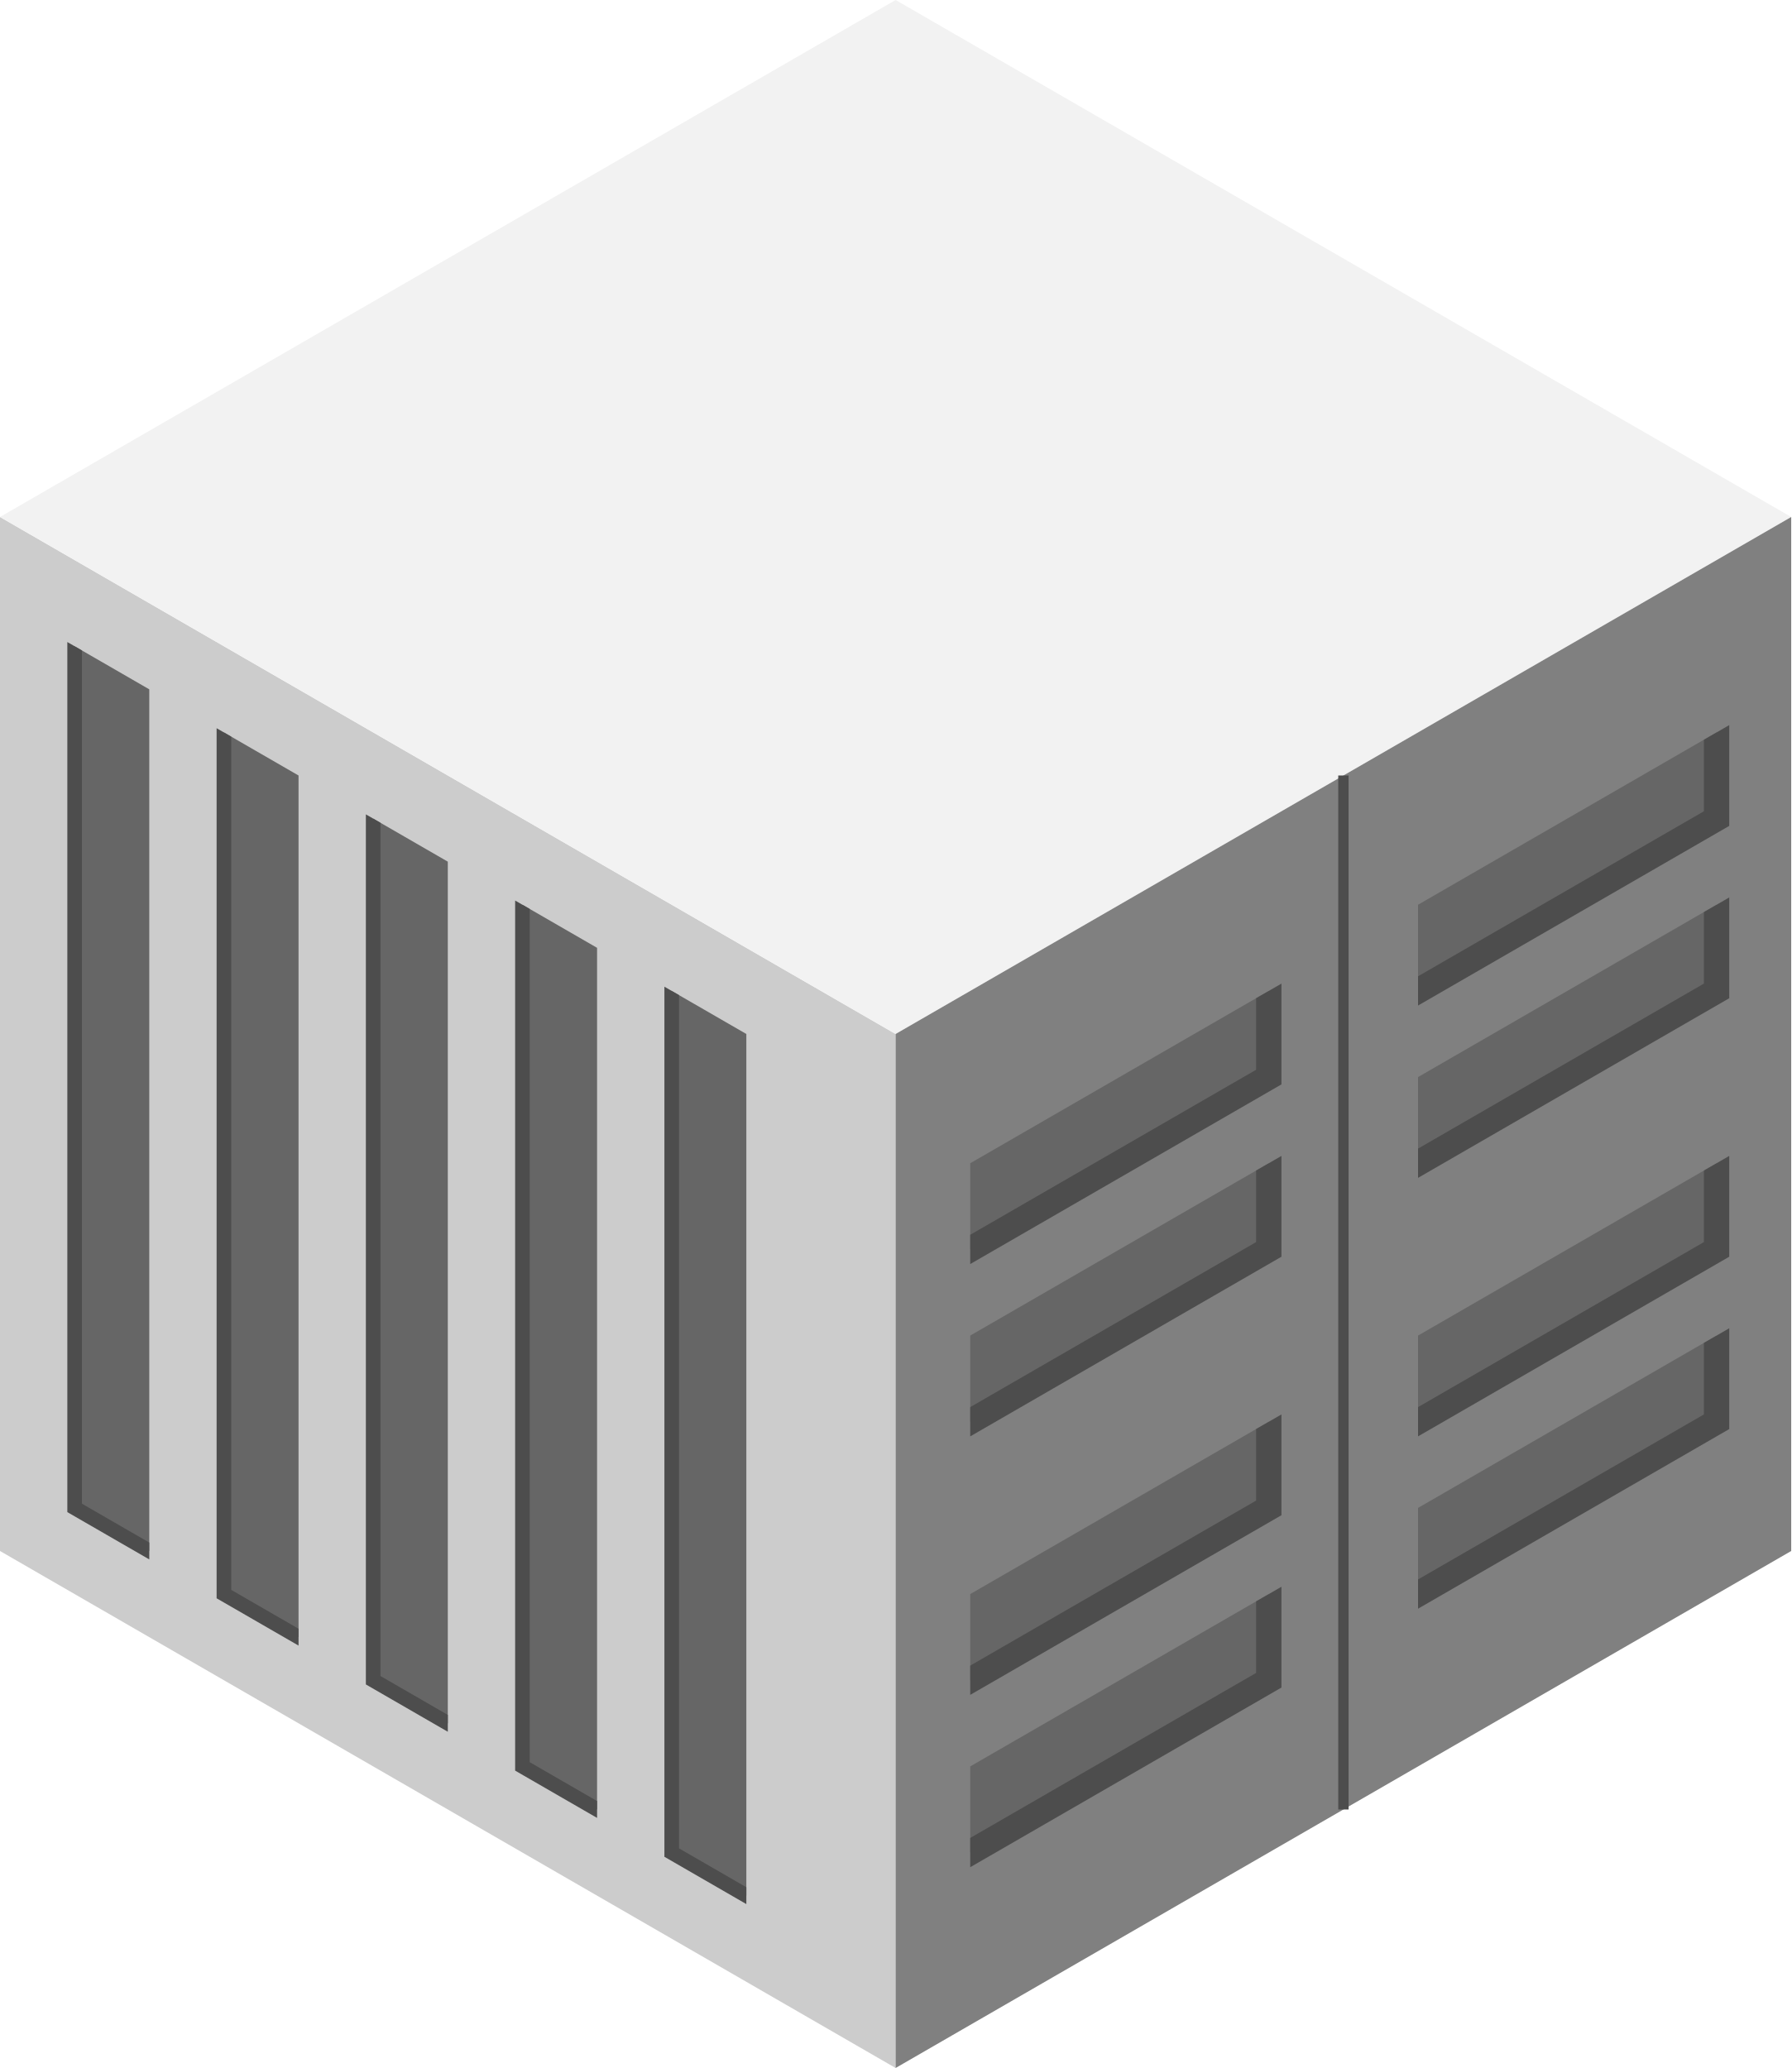
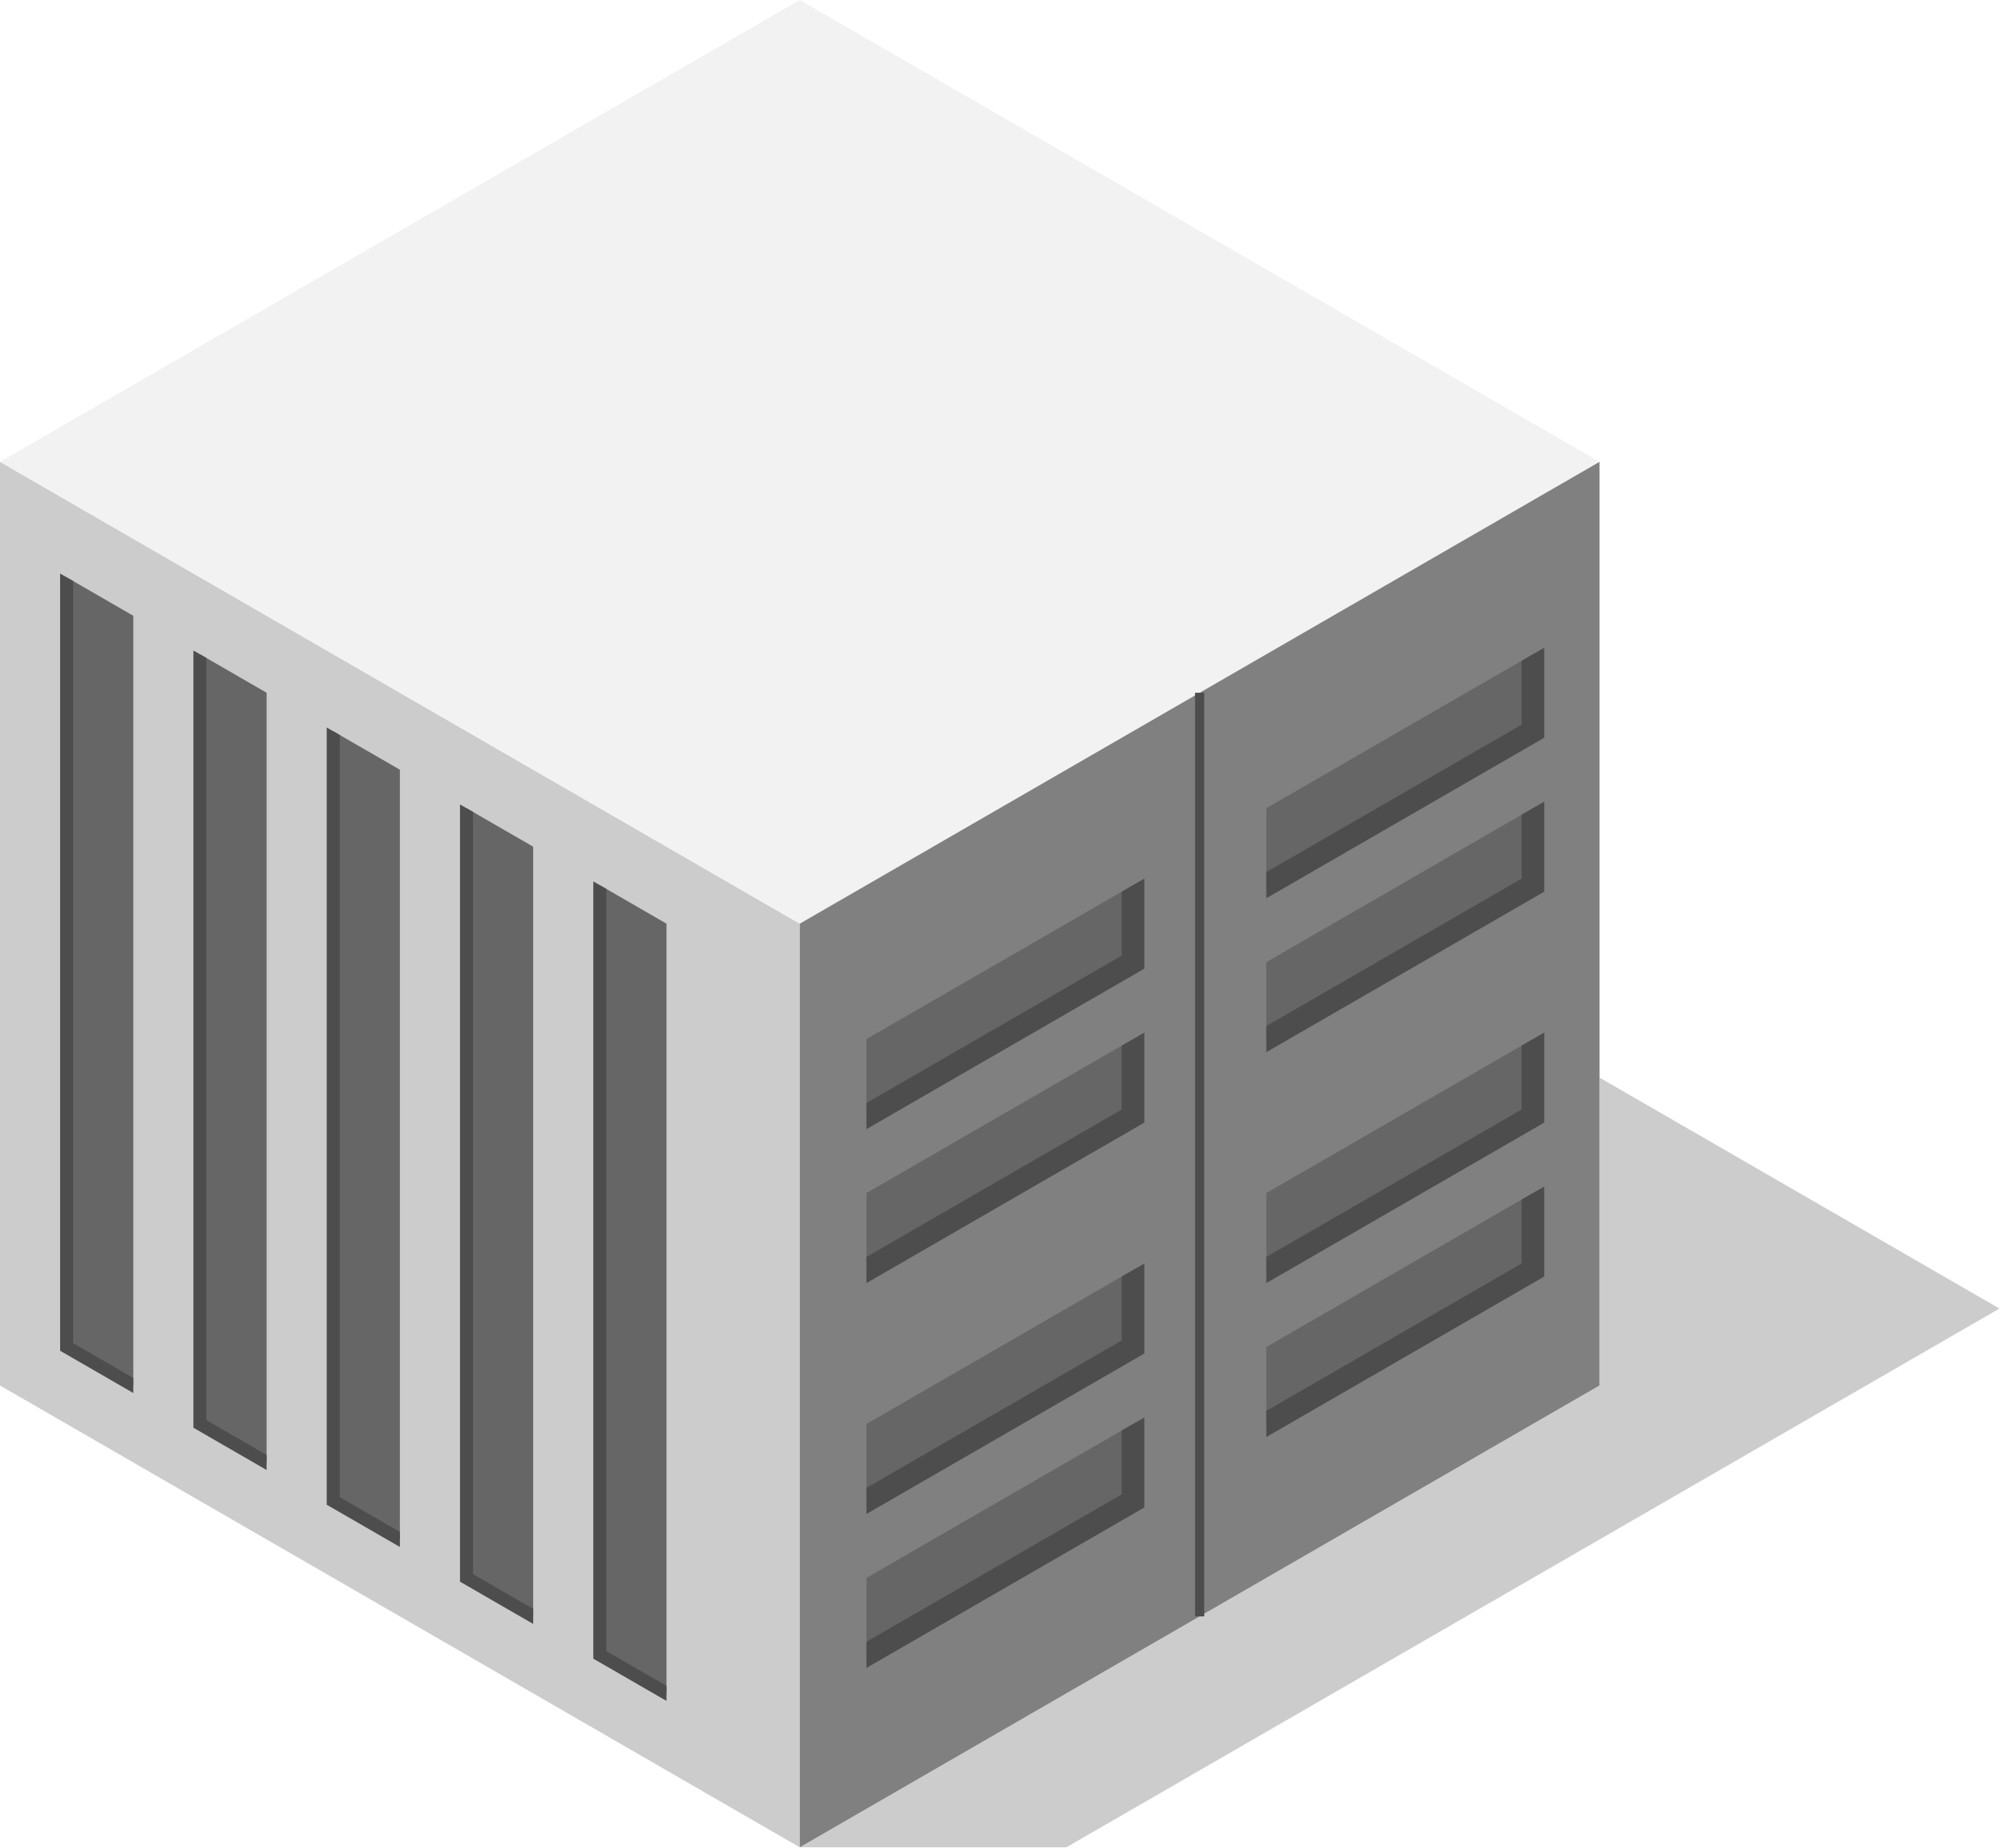
- <svg xmlns="http://www.w3.org/2000/svg" width="45.827mm" height="52.917mm" viewBox="0 0 45.827 52.917" version="1.1" id="svg8">
-   <defs id="defs2" />
-   <g id="layer1" transform="translate(-58.72928,-94.40476)">
-     <g id="g4232" transform="matrix(0.2645833,0,0,0.2645833,-177.6497,-117.2619)">
-       <g transform="translate(1196.51,635)" id="g5433">
-         <g transform="translate(0,317.48)" id="path4950">
-           <path id="path4141" style="fill:#cccccc;fill-rule:nonzero" d="m -303.109,-102.48 v 100 l 86.603,50 v -100 z" />
-         </g>
-         <g transform="translate(0,317.48)" id="path4952">
-           <path id="path4144" style="fill:#f2f2f2;fill-rule:nonzero" d="m -259.808,-127.48 43.302,-25 86.602,50 -86.602,50 -86.603,-50 z" />
-         </g>
-         <g transform="translate(0,317.48)" id="path4954">
-           <path id="path4147" style="fill:#808080;fill-rule:nonzero" d="m -129.904,-102.48 v 100 l -86.602,50 v -100 z" />
-         </g>
-         <g transform="matrix(0.866025,0.5,0,1,-38.8685,462.54)" id="path4956">
-           <rect id="rect4150" style="fill:#666666;fill-rule:nonzero" height="83.333" width="8.333" y="-86.647" x="-296.785" />
-         </g>
-         <g transform="matrix(0.866025,0.5,0,1,-24.4347,470.873)" id="path49561">
-           <rect id="rect4153" style="fill:#666666;fill-rule:nonzero" height="83.333" width="8.333" y="-86.647" x="-296.785" />
-         </g>
-         <g transform="matrix(0.866025,0.5,0,1,-10.001,479.206)" id="path49562">
-           <rect id="rect4156" style="fill:#666666;fill-rule:nonzero" height="83.333" width="8.333" y="-86.647" x="-296.785" />
-         </g>
-         <g transform="matrix(0.866025,0.5,0,1,4.43277,487.54)" id="path49563">
-           <rect id="rect4159" style="fill:#666666;fill-rule:nonzero" height="83.333" width="8.333" y="-86.647" x="-296.785" />
-         </g>
-         <g transform="matrix(0.866025,0.5,0,1,18.8665,495.873)" id="path49564">
-           <rect id="rect4162" style="fill:#666666;fill-rule:nonzero" height="83.333" width="8.333" y="-86.647" x="-296.785" />
-         </g>
-         <g transform="matrix(0.866025,0.5,0,1,-39.0619,463.261)" id="path4958">
-           <path id="path4165" style="fill:none;fill-rule:nonzero;stroke:#4d4d4d;stroke-width:1.63px" d="m -296.562,-87.48 v 83.333 h 8.334" />
-         </g>
-         <g transform="matrix(0.866025,0.5,0,1,-24.6281,471.595)" id="path49581">
-           <path id="path4168" style="fill:none;fill-rule:nonzero;stroke:#4d4d4d;stroke-width:1.63px" d="m -296.562,-87.48 v 83.333 h 8.334" />
-         </g>
-         <g transform="matrix(0.866025,0.5,0,1,-10.1943,479.928)" id="path49582">
-           <path id="path4171" style="fill:none;fill-rule:nonzero;stroke:#4d4d4d;stroke-width:1.63px" d="m -296.562,-87.48 v 83.333 h 8.334" />
-         </g>
-         <g transform="matrix(0.866025,0.5,0,1,4.23939,488.261)" id="path49583">
-           <path id="path4174" style="fill:none;fill-rule:nonzero;stroke:#4d4d4d;stroke-width:1.63px" d="m -296.562,-87.48 v 83.333 h 8.334" />
-         </g>
-         <g transform="matrix(0.866025,0.5,0,1,18.6731,496.595)" id="path49584">
-           <path id="path4177" style="fill:none;fill-rule:nonzero;stroke:#4d4d4d;stroke-width:1.63px" d="m -296.562,-87.48 v 83.333 h 8.334" />
-         </g>
-         <g transform="translate(0,317.48)" id="path4988">
-           <path id="path4180" style="fill:none;fill-rule:nonzero;stroke:#4d4d4d;stroke-width:1px" d="m -173.205,-77.48 v 100" />
-         </g>
-         <g transform="matrix(0.866025,-0.5,0,1,-20.3044,241.703)" id="path5062">
-           <path id="path4183" style="fill:#666666;fill-rule:nonzero" d="m -168.221,-73.314 h 33.333 v 8.334 h -33.333 z" />
-         </g>
-         <g transform="matrix(0.866025,-0.5,0,1,-20.3044,258.37)" id="path50621">
-           <path id="path4186" style="fill:#666666;fill-rule:nonzero" d="m -168.221,-73.314 h 33.333 v 8.334 h -33.333 z" />
-         </g>
-         <g transform="matrix(0.866025,-0.5,0,1,-20.3044,283.37)" id="path50622">
-           <path id="path4189" style="fill:#666666;fill-rule:nonzero" d="m -168.221,-73.314 h 33.333 v 8.334 h -33.333 z" />
-         </g>
-         <g transform="matrix(0.866025,-0.5,0,1,-20.3044,300.037)" id="path50623">
-           <path id="path4192" style="fill:#666666;fill-rule:nonzero" d="m -168.221,-73.314 h 33.333 v 8.334 h -33.333 z" />
-         </g>
-         <g transform="matrix(0.866025,-0.5,0,1,-63.6057,325.037)" id="path50624">
-           <path id="path4195" style="fill:#666666;fill-rule:nonzero" d="m -168.221,-73.314 h 33.333 v 8.334 h -33.333 z" />
-         </g>
-         <g transform="matrix(0.866025,-0.5,0,1,-63.6057,308.37)" id="path50625">
-           <path id="path4198" style="fill:#666666;fill-rule:nonzero" d="m -168.221,-73.314 h 33.333 v 8.334 h -33.333 z" />
-         </g>
-         <g transform="matrix(0.866025,-0.5,0,1,-63.6057,283.37)" id="path50626">
-           <path id="path4201" style="fill:#666666;fill-rule:nonzero" d="m -168.221,-73.314 h 33.333 v 8.334 h -33.333 z" />
-         </g>
-         <g transform="matrix(0.866025,-0.5,0,1,-63.6057,266.703)" id="path50627">
-           <path id="path4204" style="fill:#666666;fill-rule:nonzero" d="m -168.221,-73.314 h 33.333 v 8.334 h -33.333 z" />
-         </g>
-         <g transform="matrix(0.866025,-0.5,0,1,-20.3044,250.037)" id="path5064">
-           <path id="path4207" style="fill:none;fill-rule:nonzero;stroke:#4d4d4d;stroke-width:2.83px" d="m -134.888,-81.647 v 8.333 h -33.333" />
-         </g>
-         <g transform="matrix(0.866025,-0.5,0,1,-20.3044,266.703)" id="path50641">
-           <path id="path4210" style="fill:none;fill-rule:nonzero;stroke:#4d4d4d;stroke-width:2.83px" d="m -134.888,-81.647 v 8.333 h -33.333" />
-         </g>
-         <g transform="matrix(0.866025,-0.5,0,1,-20.3044,291.703)" id="path50642">
-           <path id="path4213" style="fill:none;fill-rule:nonzero;stroke:#4d4d4d;stroke-width:2.83px" d="m -134.888,-81.647 v 8.333 h -33.333" />
-         </g>
-         <g transform="matrix(0.866025,-0.5,0,1,-20.3044,308.37)" id="path50643">
-           <path id="path4216" style="fill:none;fill-rule:nonzero;stroke:#4d4d4d;stroke-width:2.83px" d="m -134.888,-81.647 v 8.333 h -33.333" />
-         </g>
-         <g transform="matrix(0.866025,-0.5,0,1,-63.6057,333.37)" id="path50644">
-           <path id="path4219" style="fill:none;fill-rule:nonzero;stroke:#4d4d4d;stroke-width:2.83px" d="m -134.888,-81.647 v 8.333 h -33.333" />
-         </g>
-         <g transform="matrix(0.866025,-0.5,0,1,-63.6057,316.703)" id="path50645">
-           <path id="path4222" style="fill:none;fill-rule:nonzero;stroke:#4d4d4d;stroke-width:2.83px" d="m -134.888,-81.647 v 8.333 h -33.333" />
-         </g>
-         <g transform="matrix(0.866025,-0.5,0,1,-63.6057,291.703)" id="path50646">
-           <path id="path4225" style="fill:none;fill-rule:nonzero;stroke:#4d4d4d;stroke-width:2.83px" d="m -134.888,-81.647 v 8.333 h -33.333" />
-         </g>
-         <g transform="matrix(0.866025,-0.5,0,1,-63.6057,275.037)" id="path50647">
-           <path id="path4228" style="fill:none;fill-rule:nonzero;stroke:#4d4d4d;stroke-width:2.83px" d="m -134.888,-81.647 v 8.333 h -33.333" />
-         </g>
+ <svg xmlns="http://www.w3.org/2000/svg" width="100%" height="100%" viewBox="0 0 217 200" version="1.1" xml:space="preserve" style="fill-rule:evenodd;clip-rule:evenodd;">
+   <g transform="matrix(1,0,0,1,-86.6026,-300)">
+     <g id="Container-grey" transform="matrix(1,0,0,1,389.711,135)">
+       <g transform="matrix(1,0,0,1,-2128.98,-1247.47)">
+         <path d="M1912.47,1612.47L1941.34,1612.47L2042.38,1554.14L1999.08,1529.14L1999.08,1562.47L1912.47,1612.47Z" style="fill-opacity:0.2;" />
+       </g>
+       <g id="path4950" transform="matrix(1,0,0,1,0,317.48)">
+         <path d="M-303.109,-102.48L-303.109,-2.48L-216.506,47.52L-216.506,-52.48L-303.109,-102.48Z" style="fill:rgb(204,204,204);fill-rule:nonzero;" />
+       </g>
+       <g id="path4952" transform="matrix(1,0,0,1,0,317.48)">
+         <path d="M-259.808,-127.48L-216.506,-152.48L-129.904,-102.48L-216.506,-52.48L-303.109,-102.48L-259.808,-127.48Z" style="fill:rgb(242,242,242);fill-rule:nonzero;" />
+       </g>
+       <g id="path4954" transform="matrix(1,0,0,1,0,317.48)">
+         <path d="M-129.904,-102.48L-129.904,-2.48L-216.506,47.52L-216.506,-52.48L-129.904,-102.48Z" style="fill:rgb(128,128,128);fill-rule:nonzero;" />
+       </g>
+       <g id="path4956" transform="matrix(0.866025,0.5,-4.80741e-17,1,-38.8685,462.54)">
+         <rect x="-296.785" y="-86.647" width="8.333" height="83.333" style="fill:rgb(102,102,102);fill-rule:nonzero;" />
+       </g>
+       <g id="path49561" transform="matrix(0.866025,0.5,-4.80741e-17,1,-24.4347,470.873)">
+         <rect x="-296.785" y="-86.647" width="8.333" height="83.333" style="fill:rgb(102,102,102);fill-rule:nonzero;" />
+       </g>
+       <g id="path49562" transform="matrix(0.866025,0.5,-4.80741e-17,1,-10.001,479.206)">
+         <rect x="-296.785" y="-86.647" width="8.333" height="83.333" style="fill:rgb(102,102,102);fill-rule:nonzero;" />
+       </g>
+       <g id="path49563" transform="matrix(0.866025,0.5,-4.80741e-17,1,4.43277,487.54)">
+         <rect x="-296.785" y="-86.647" width="8.333" height="83.333" style="fill:rgb(102,102,102);fill-rule:nonzero;" />
+       </g>
+       <g id="path49564" transform="matrix(0.866025,0.5,-4.80741e-17,1,18.8665,495.873)">
+         <rect x="-296.785" y="-86.647" width="8.333" height="83.333" style="fill:rgb(102,102,102);fill-rule:nonzero;" />
+       </g>
+       <g id="path4958" transform="matrix(0.866025,0.5,-4.80741e-17,1,-39.0619,463.261)">
+         <path d="M-296.562,-87.48L-296.562,-4.147L-288.228,-4.147" style="fill:none;fill-rule:nonzero;stroke:rgb(77,77,77);stroke-width:1.63px;" />
+       </g>
+       <g id="path49581" transform="matrix(0.866025,0.5,-4.80741e-17,1,-24.6281,471.595)">
+         <path d="M-296.562,-87.48L-296.562,-4.147L-288.228,-4.147" style="fill:none;fill-rule:nonzero;stroke:rgb(77,77,77);stroke-width:1.63px;" />
+       </g>
+       <g id="path49582" transform="matrix(0.866025,0.5,-4.80741e-17,1,-10.1943,479.928)">
+         <path d="M-296.562,-87.48L-296.562,-4.147L-288.228,-4.147" style="fill:none;fill-rule:nonzero;stroke:rgb(77,77,77);stroke-width:1.63px;" />
+       </g>
+       <g id="path49583" transform="matrix(0.866025,0.5,-4.80741e-17,1,4.23939,488.261)">
+         <path d="M-296.562,-87.48L-296.562,-4.147L-288.228,-4.147" style="fill:none;fill-rule:nonzero;stroke:rgb(77,77,77);stroke-width:1.63px;" />
+       </g>
+       <g id="path49584" transform="matrix(0.866025,0.5,-4.80741e-17,1,18.6731,496.595)">
+         <path d="M-296.562,-87.48L-296.562,-4.147L-288.228,-4.147" style="fill:none;fill-rule:nonzero;stroke:rgb(77,77,77);stroke-width:1.63px;" />
+       </g>
+       <g id="path4988" transform="matrix(1,0,0,1,0,317.48)">
+         <path d="M-173.205,-77.48L-173.205,22.52" style="fill:none;fill-rule:nonzero;stroke:rgb(77,77,77);stroke-width:1px;" />
+       </g>
+       <g id="path5062" transform="matrix(0.866025,-0.5,4.80741e-17,1,-20.3044,241.703)">
+         <path d="M-168.221,-73.314L-134.888,-73.314L-134.888,-64.98L-168.221,-64.98L-168.221,-73.314Z" style="fill:rgb(102,102,102);fill-rule:nonzero;" />
+       </g>
+       <g id="path50621" transform="matrix(0.866025,-0.5,4.80741e-17,1,-20.3044,258.37)">
+         <path d="M-168.221,-73.314L-134.888,-73.314L-134.888,-64.98L-168.221,-64.98L-168.221,-73.314Z" style="fill:rgb(102,102,102);fill-rule:nonzero;" />
+       </g>
+       <g id="path50622" transform="matrix(0.866025,-0.5,4.80741e-17,1,-20.3044,283.37)">
+         <path d="M-168.221,-73.314L-134.888,-73.314L-134.888,-64.98L-168.221,-64.98L-168.221,-73.314Z" style="fill:rgb(102,102,102);fill-rule:nonzero;" />
+       </g>
+       <g id="path50623" transform="matrix(0.866025,-0.5,4.80741e-17,1,-20.3044,300.037)">
+         <path d="M-168.221,-73.314L-134.888,-73.314L-134.888,-64.98L-168.221,-64.98L-168.221,-73.314Z" style="fill:rgb(102,102,102);fill-rule:nonzero;" />
+       </g>
+       <g id="path50624" transform="matrix(0.866025,-0.5,4.80741e-17,1,-63.6057,325.037)">
+         <path d="M-168.221,-73.314L-134.888,-73.314L-134.888,-64.98L-168.221,-64.98L-168.221,-73.314Z" style="fill:rgb(102,102,102);fill-rule:nonzero;" />
+       </g>
+       <g id="path50625" transform="matrix(0.866025,-0.5,4.80741e-17,1,-63.6057,308.37)">
+         <path d="M-168.221,-73.314L-134.888,-73.314L-134.888,-64.98L-168.221,-64.98L-168.221,-73.314Z" style="fill:rgb(102,102,102);fill-rule:nonzero;" />
+       </g>
+       <g id="path50626" transform="matrix(0.866025,-0.5,4.80741e-17,1,-63.6057,283.37)">
+         <path d="M-168.221,-73.314L-134.888,-73.314L-134.888,-64.98L-168.221,-64.98L-168.221,-73.314Z" style="fill:rgb(102,102,102);fill-rule:nonzero;" />
+       </g>
+       <g id="path50627" transform="matrix(0.866025,-0.5,4.80741e-17,1,-63.6057,266.703)">
+         <path d="M-168.221,-73.314L-134.888,-73.314L-134.888,-64.98L-168.221,-64.98L-168.221,-73.314Z" style="fill:rgb(102,102,102);fill-rule:nonzero;" />
+       </g>
+       <g id="path5064" transform="matrix(0.866025,-0.5,4.80741e-17,1,-20.3044,250.037)">
+         <path d="M-134.888,-81.647L-134.888,-73.314L-168.221,-73.314" style="fill:none;fill-rule:nonzero;stroke:rgb(77,77,77);stroke-width:2.83px;" />
+       </g>
+       <g id="path50641" transform="matrix(0.866025,-0.5,4.80741e-17,1,-20.3044,266.703)">
+         <path d="M-134.888,-81.647L-134.888,-73.314L-168.221,-73.314" style="fill:none;fill-rule:nonzero;stroke:rgb(77,77,77);stroke-width:2.83px;" />
+       </g>
+       <g id="path50642" transform="matrix(0.866025,-0.5,4.80741e-17,1,-20.3044,291.703)">
+         <path d="M-134.888,-81.647L-134.888,-73.314L-168.221,-73.314" style="fill:none;fill-rule:nonzero;stroke:rgb(77,77,77);stroke-width:2.83px;" />
+       </g>
+       <g id="path50643" transform="matrix(0.866025,-0.5,4.80741e-17,1,-20.3044,308.37)">
+         <path d="M-134.888,-81.647L-134.888,-73.314L-168.221,-73.314" style="fill:none;fill-rule:nonzero;stroke:rgb(77,77,77);stroke-width:2.83px;" />
+       </g>
+       <g id="path50644" transform="matrix(0.866025,-0.5,4.80741e-17,1,-63.6057,333.37)">
+         <path d="M-134.888,-81.647L-134.888,-73.314L-168.221,-73.314" style="fill:none;fill-rule:nonzero;stroke:rgb(77,77,77);stroke-width:2.83px;" />
+       </g>
+       <g id="path50645" transform="matrix(0.866025,-0.5,4.80741e-17,1,-63.6057,316.703)">
+         <path d="M-134.888,-81.647L-134.888,-73.314L-168.221,-73.314" style="fill:none;fill-rule:nonzero;stroke:rgb(77,77,77);stroke-width:2.83px;" />
+       </g>
+       <g id="path50646" transform="matrix(0.866025,-0.5,4.80741e-17,1,-63.6057,291.703)">
+         <path d="M-134.888,-81.647L-134.888,-73.314L-168.221,-73.314" style="fill:none;fill-rule:nonzero;stroke:rgb(77,77,77);stroke-width:2.83px;" />
+       </g>
+       <g id="path50647" transform="matrix(0.866025,-0.5,4.80741e-17,1,-63.6057,275.037)">
+         <path d="M-134.888,-81.647L-134.888,-73.314L-168.221,-73.314" style="fill:none;fill-rule:nonzero;stroke:rgb(77,77,77);stroke-width:2.83px;" />
      </g>
    </g>
  </g>
</svg>
